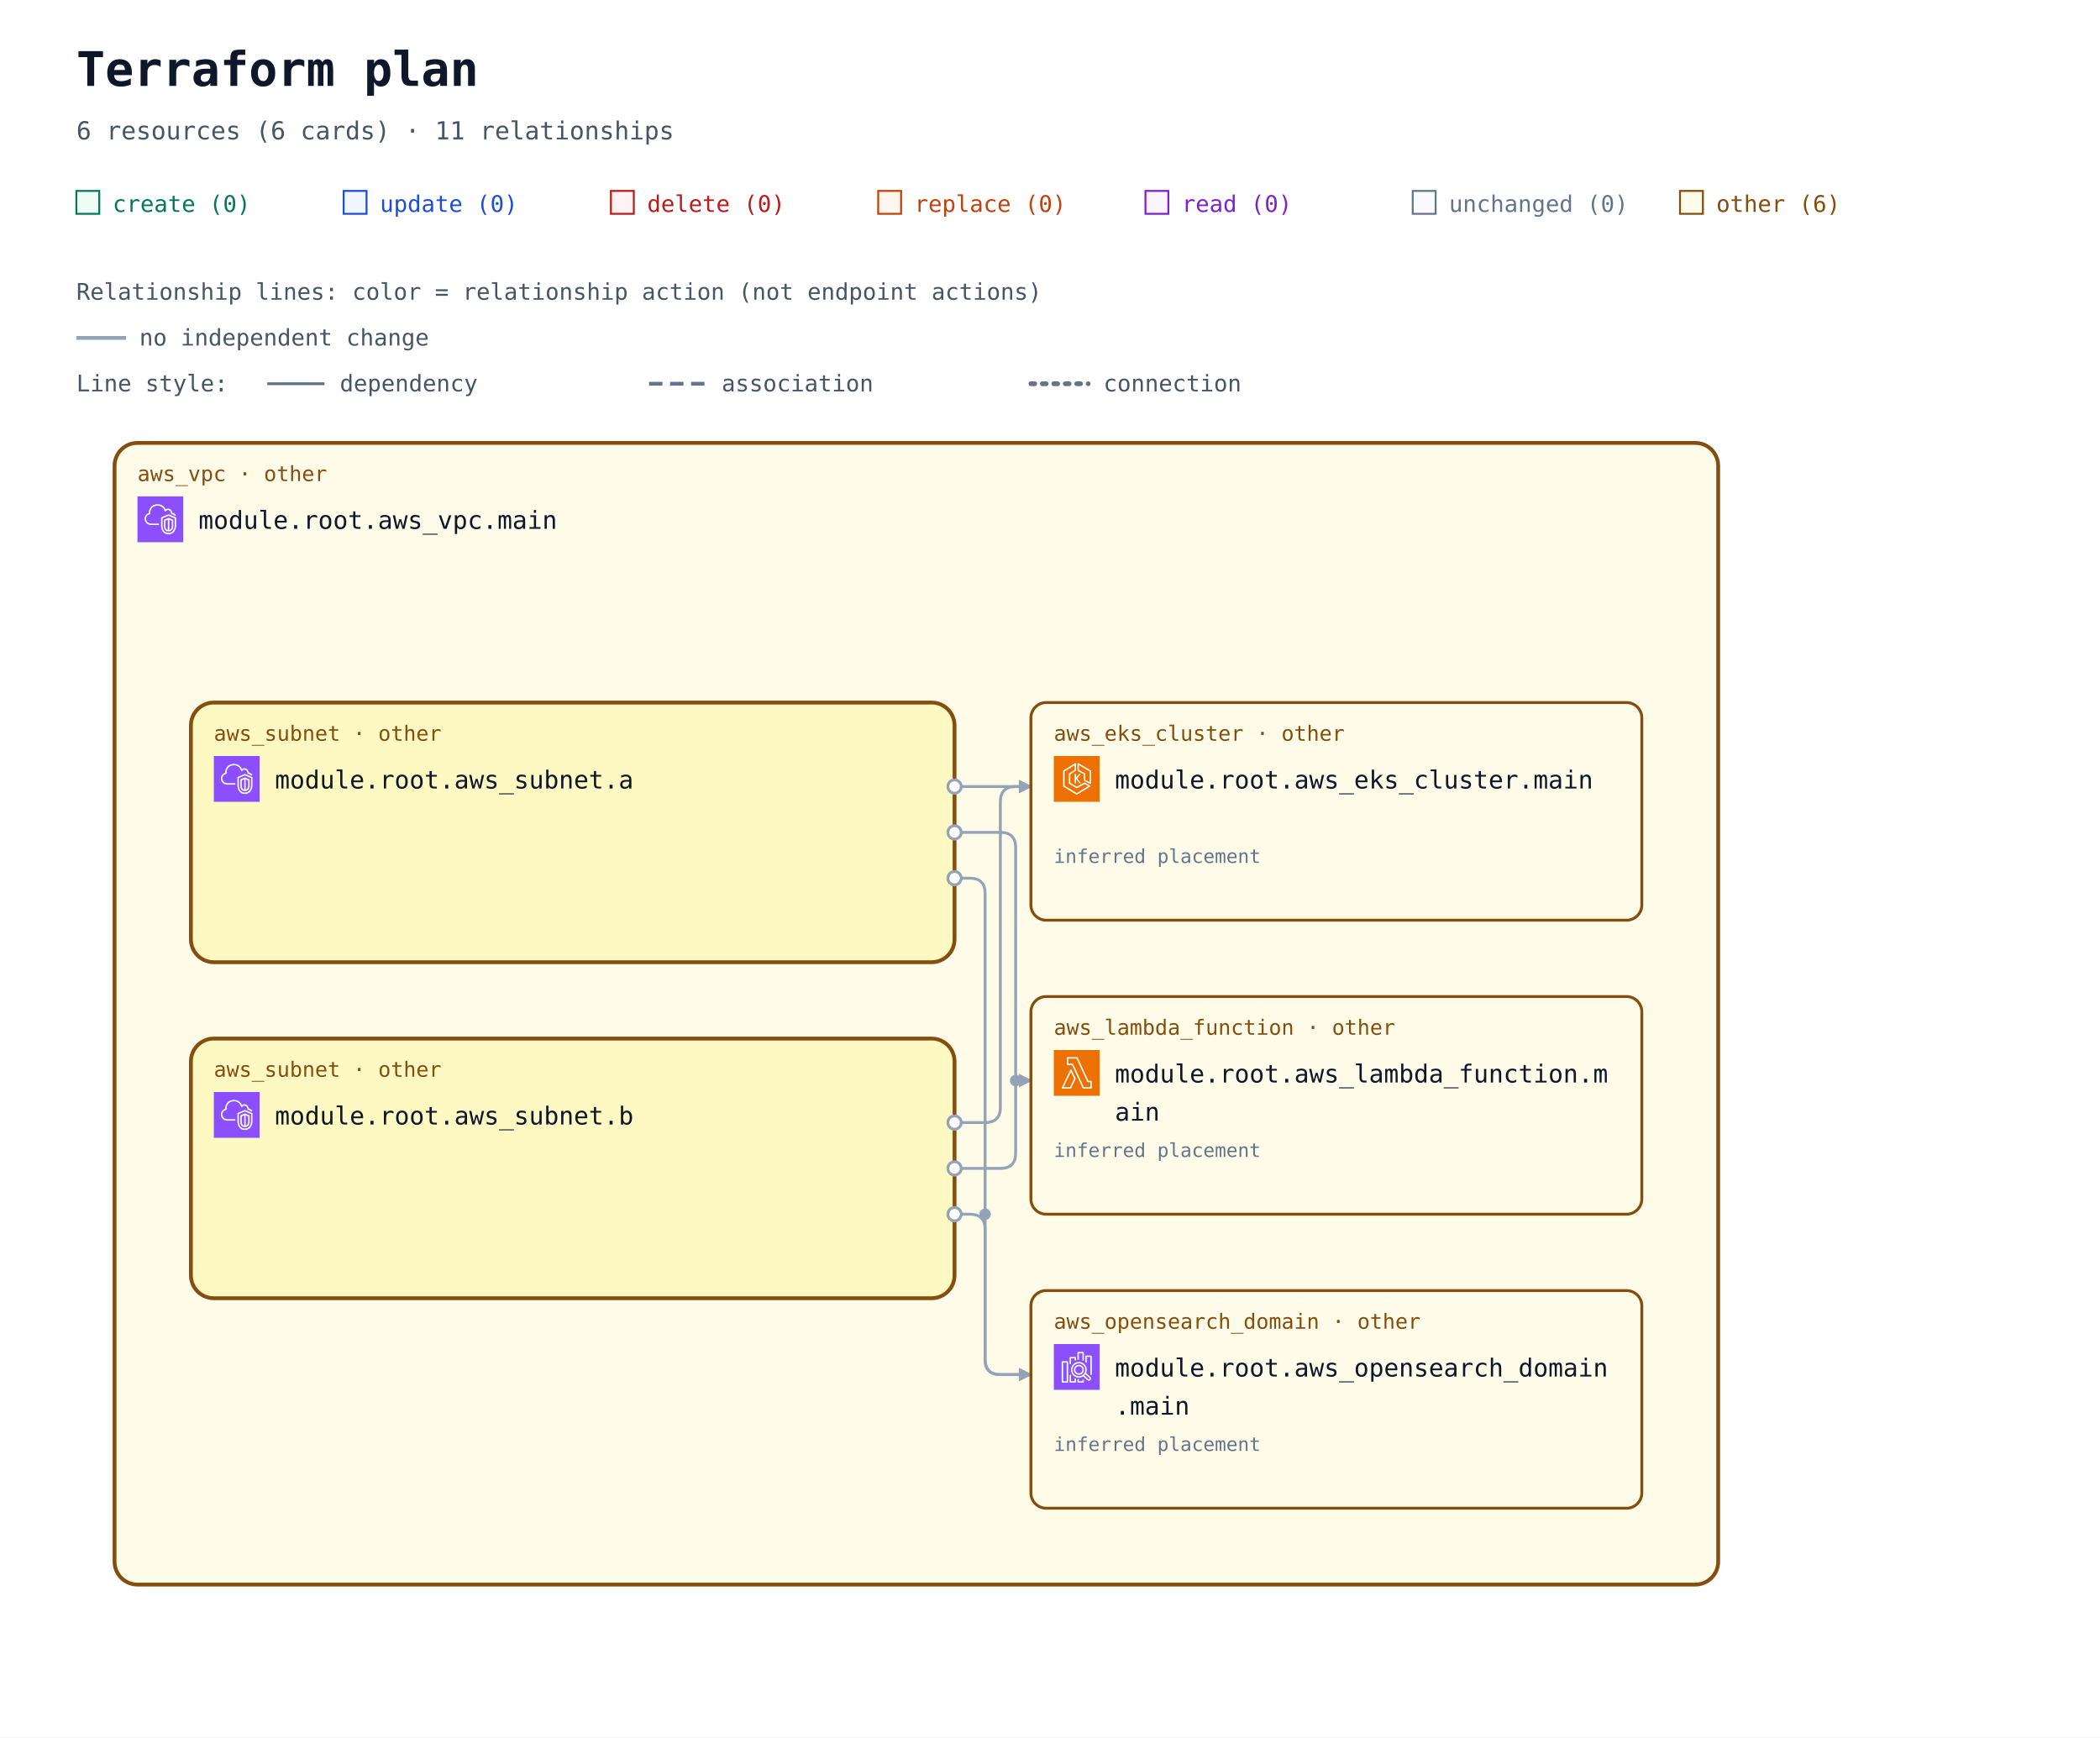
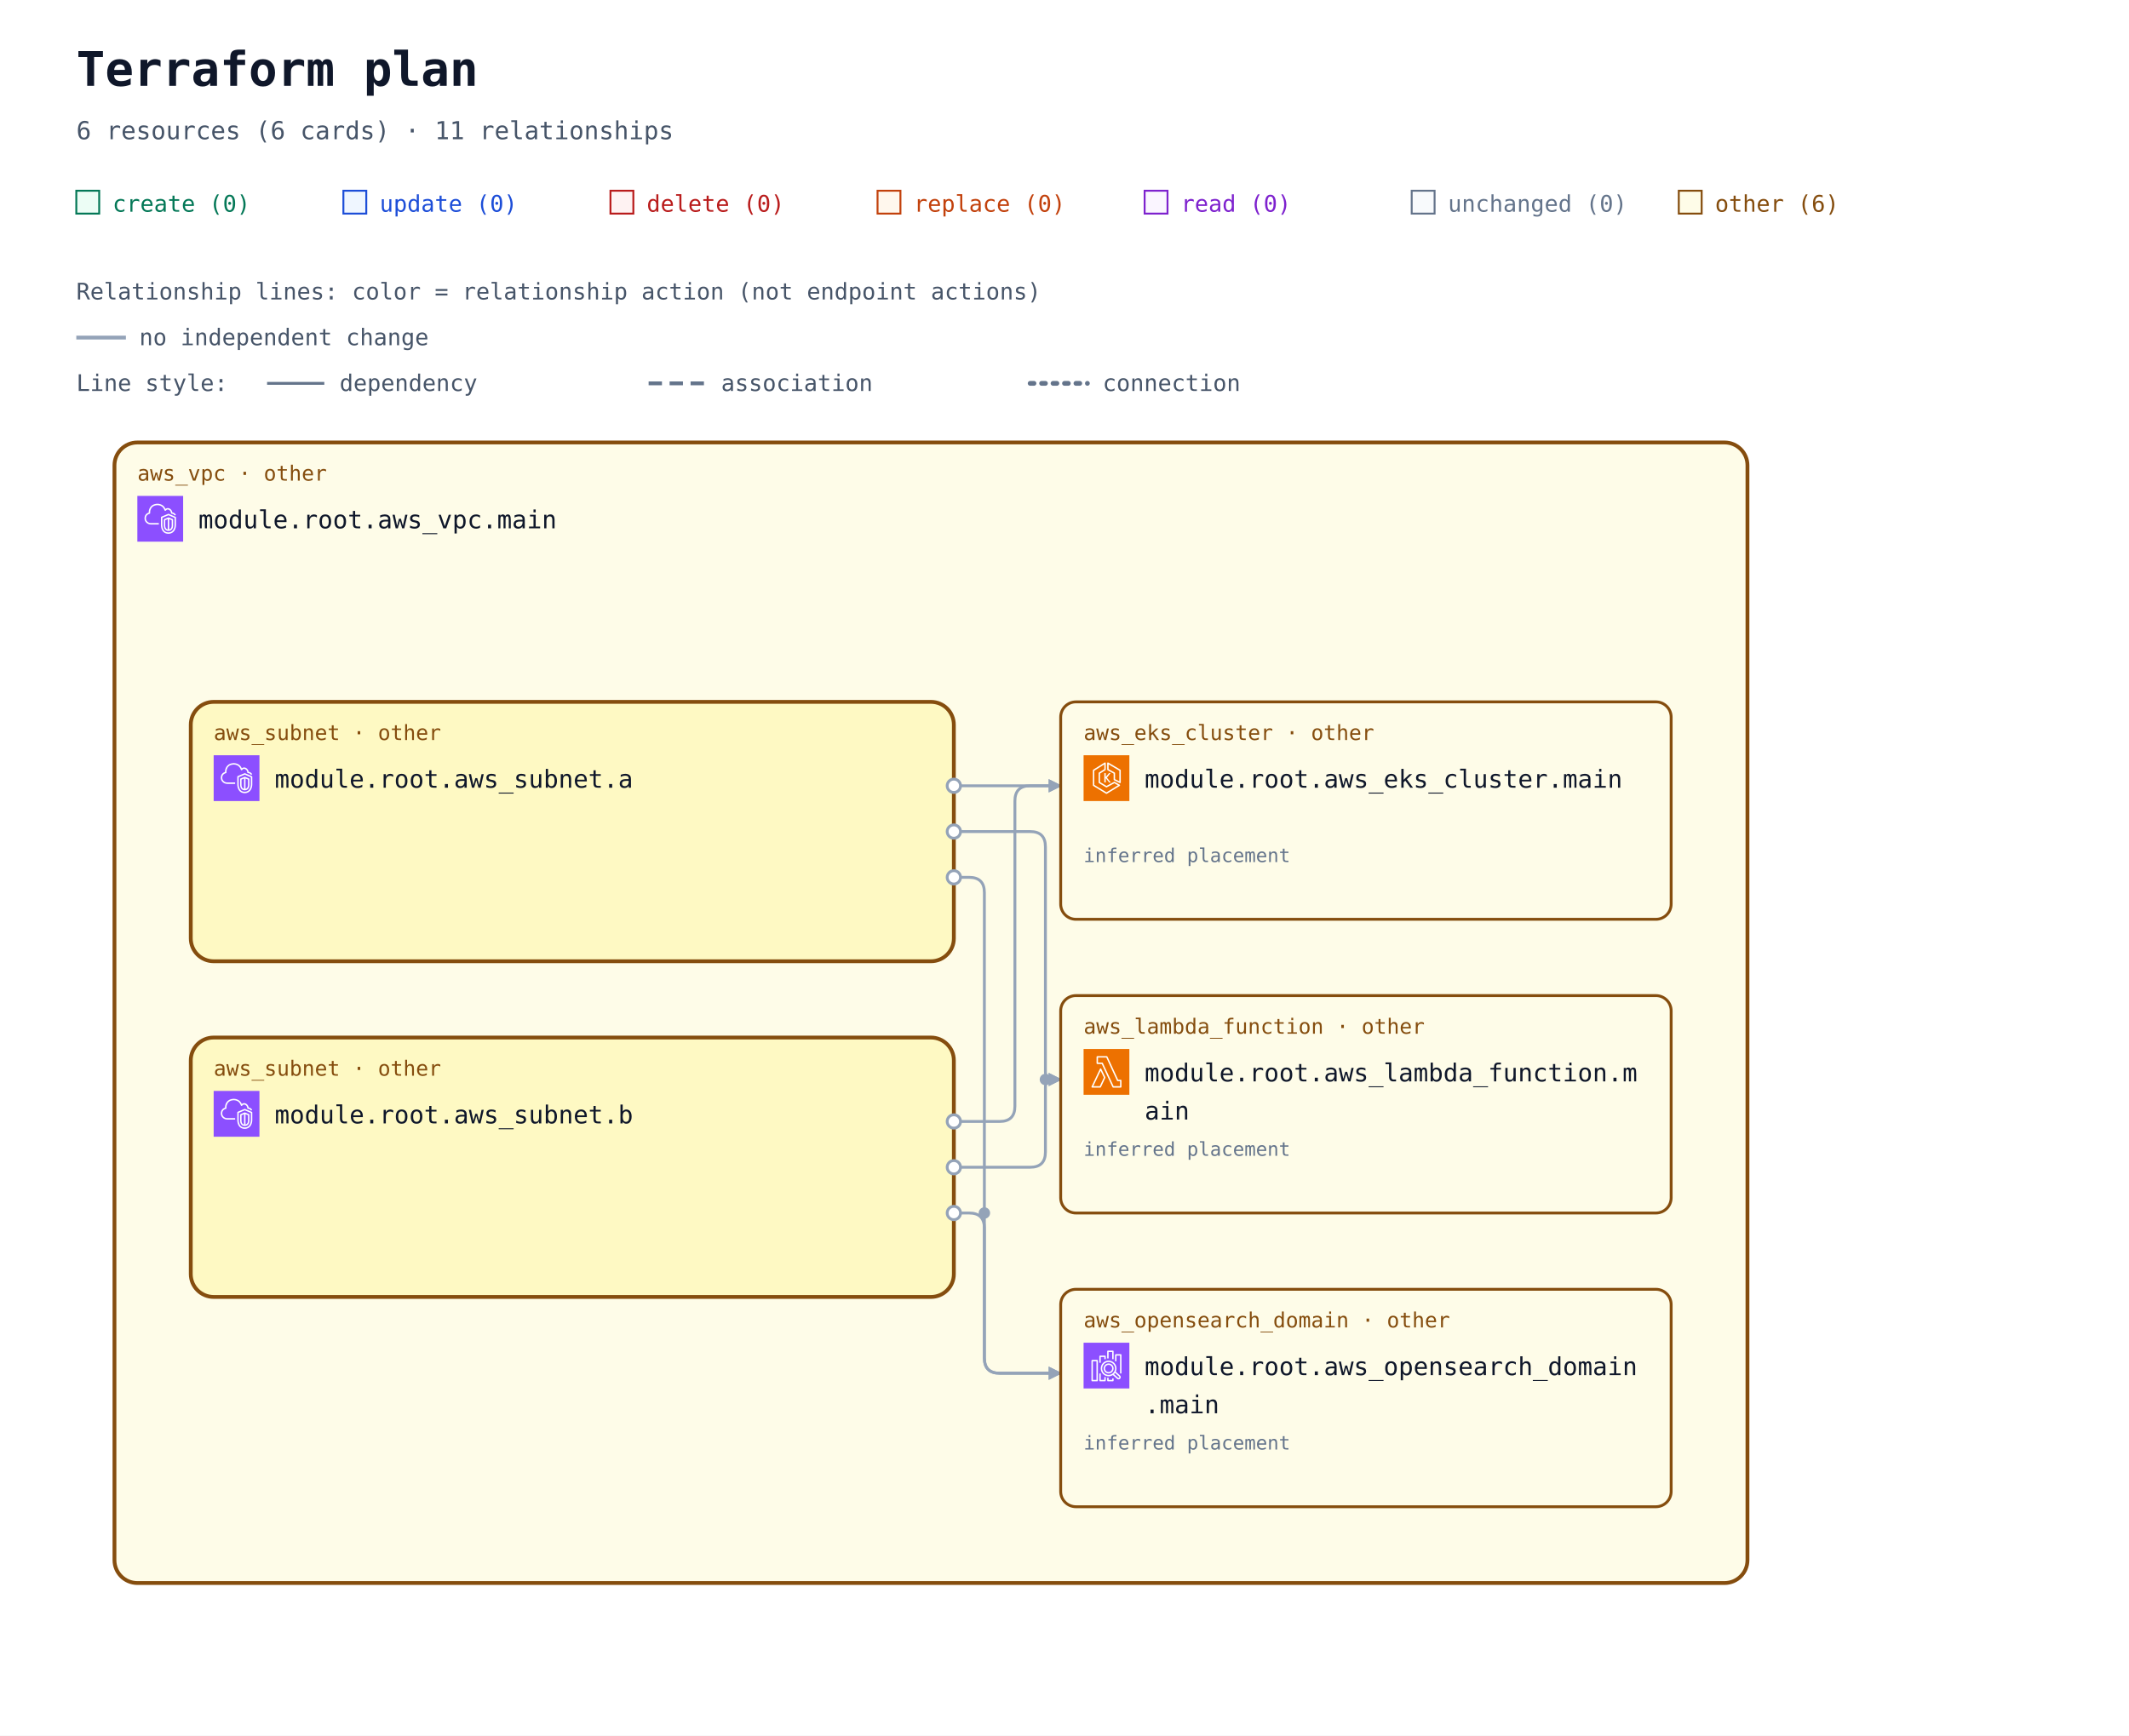
- <svg xmlns="http://www.w3.org/2000/svg" width="1100" height="910" viewBox="0 0 1100 910" role="img" aria-labelledby="title description">
+ <svg xmlns="http://www.w3.org/2000/svg" width="1116" height="910" viewBox="0 0 1116 910" role="img" aria-labelledby="title description">
  <defs>
    <marker id="arrow" viewBox="0 0 10 10" refX="9" refY="5" markerWidth="7" markerHeight="7" markerUnits="userSpaceOnUse" orient="auto-start-reverse">
      <path d="M 0 0 L 10 5 L 0 10 z" fill="#94a3b8" />
    </marker>
    <symbol id="planorama-icon-aws-eks" viewBox="0 0 64 64">
      <g>
        <g id="planorama-icon-aws-eks-local-49636f6e2d4172636869746563747572652f34382f417263685f416d617a6f6e2d456c61737469632d4b756265726e657465732d536572766963655f3438" stroke="none" stroke-width="1" fill="none" fill-rule="evenodd">
          <g id="planorama-icon-aws-eks-local-49636f6e2d4172636869746563747572652d42472f34382f436f6d70757465" fill="#ED7100">
            <rect id="planorama-icon-aws-eks-local-52656374616e676c65" x="0" y="0" width="64" height="64" />
          </g>
          <path d="M37.708,25 L32.65,31.34 L37.967,38.021 L35.752,38.021 L31,32 L31,38 L29,38 L29,25 L31,25 L31,30.241 L35.463,25 L37.708,25 Z M50,36.382 L44,33.382 L44,25 C44,24.637 43.803,24.302 43.485,24.126 L35,19.412 L35,12.75 L50,21.572 L50,36.382 Z M51.507,20.138 L34.507,10.139 C34.199,9.958 33.815,9.955 33.504,10.133 C33.192,10.311 33,10.642 33,11.001 L33,20 C33,20.363 33.197,20.698 33.515,20.874 L42,25.588 L42,34 C42,34.379 42.214,34.725 42.553,34.895 L50.553,38.895 C50.694,38.965 50.847,39 51,39 C51.183,39 51.365,38.95 51.525,38.851 C51.82,38.668 52,38.347 52,38 L52,21 C52,20.646 51.812,20.318 51.507,20.138 L51.507,20.138 Z M32,51.828 L15,41.439 L15,21.554 L29,12.805 L29,19.446 L21.47,24.152 C21.178,24.335 21,24.655 21,25 L21,38 C21,38.351 21.185,38.677 21.485,38.857 L31.485,44.857 C31.789,45.04 32.167,45.048 32.479,44.878 L42.988,39.146 L48.035,42.029 L32,51.828 Z M50.496,41.132 L43.496,37.132 C43.194,36.959 42.825,36.956 42.521,37.122 L32.023,42.848 L23,37.434 L23,25.554 L30.53,20.848 C30.822,20.665 31,20.345 31,20 L31,11.001 C31,10.637 30.803,10.303 30.484,10.126 C30.168,9.949 29.778,9.96 29.47,10.153 L13.47,20.152 C13.178,20.335 13,20.655 13,21 L13,42 C13,42.348 13.182,42.671 13.479,42.854 L31.479,53.854 C31.639,53.951 31.819,54 32,54 C32.181,54 32.361,53.951 32.521,53.854 L50.521,42.854 C50.823,42.669 51.005,42.339 51,41.985 C50.995,41.632 50.803,41.307 50.496,41.132 L50.496,41.132 Z" id="planorama-icon-aws-eks-local-416d617a6f6e2d456c61737469632d4b756265726e657465732d536572766963655f49636f6e5f34385f5371756964" fill="#FFFFFF" />
        </g>
      </g>
    </symbol>
    <symbol id="planorama-icon-aws-lambda" viewBox="0 0 64 64">
      <g>
        <g id="planorama-icon-aws-lambda-local-49636f6e2d4172636869746563747572652f34382f417263685f4157532d4c616d6264615f3438" stroke="none" stroke-width="1" fill="none" fill-rule="evenodd">
          <g id="planorama-icon-aws-lambda-local-49636f6e2d4172636869746563747572652d42472f34382f436f6d70757465" fill="#ED7100">
            <rect id="planorama-icon-aws-lambda-local-52656374616e676c65" x="0" y="0" width="64" height="64" />
          </g>
          <path d="M22.679,52 L13.574,52 L23.838,30.41 L28.4,39.861 L22.679,52 Z M24.727,27.667 C24.561,27.321 24.212,27.103 23.831,27.103 L23.828,27.103 C23.445,27.104 23.097,27.325 22.932,27.672 L11.097,52.569 C10.95,52.879 10.971,53.243 11.154,53.534 C11.335,53.824 11.654,54 11.996,54 L23.31,54 C23.695,54 24.045,53.777 24.21,53.428 L30.404,40.284 C30.533,40.01 30.532,39.692 30.399,39.42 L24.727,27.667 Z M51.008,52 L41.986,52 L26.955,19.578 C26.791,19.226 26.439,19 26.052,19 L20.128,19 L20.135,12 L31.815,12 L46.775,44.42 C46.938,44.774 47.291,45 47.679,45 L51.008,45 L51.008,52 Z M52.004,43 L48.314,43 L33.354,10.58 C33.191,10.226 32.838,10 32.451,10 L19.14,10 C18.591,10 18.145,10.447 18.144,10.999 L18.136,19.999 C18.136,20.265 18.241,20.519 18.427,20.707 C18.614,20.895 18.867,21 19.131,21 L25.417,21 L40.448,53.422 C40.611,53.774 40.963,54 41.35,54 L52.004,54 C52.555,54 53,53.552 53,53 L53,44 C53,43.448 52.555,43 52.004,43 L52.004,43 Z" id="planorama-icon-aws-lambda-local-4157532d4c616d6264615f49636f6e5f34385f5371756964" fill="#FFFFFF" />
        </g>
      </g>
    </symbol>
    <symbol id="planorama-icon-aws-search" viewBox="0 0 64 64">
      <g>
        <g id="planorama-icon-aws-search-local-49636f6e2d4172636869746563747572652f34382f417263685f416d617a6f6e2d4f70656e5365617263682d536572766963655f3438" stroke="none" stroke-width="1" fill="none" fill-rule="evenodd">
          <g id="planorama-icon-aws-search-local-49636f6e2d4172636869746563747572652d42472f34382f416e616c7974696373" fill="#8C4FFF">
            <rect id="planorama-icon-aws-search-local-52656374616e676c65" x="0" y="0" width="64" height="64" />
          </g>
          <path d="M35,41 C32.243,41 30,38.757 30,36 C30,33.243 32.243,31 35,31 C37.757,31 40,33.243 40,36 C40,38.757 37.757,41 35,41 L35,41 Z M35,29 C31.141,29 28,32.14 28,36 C28,39.86 31.141,43 35,43 C38.859,43 42,39.86 42,36 C42,32.14 38.859,29 35,29 L35,29 Z M49.71,48.919 C49.291,49.384 48.569,49.42 48.106,49.004 L42.543,43.985 C43.093,43.466 43.591,42.894 44.024,42.271 L49.625,47.316 C50.089,47.736 50.127,48.457 49.71,48.919 L49.71,48.919 Z M26,36 C26,31.038 30.037,27 35,27 C39.963,27 44,31.038 44,36 C44,40.962 39.963,45 35,45 C30.037,45 26,40.962 26,36 L26,36 Z M45.033,40.488 C45.649,39.116 46,37.6 46,36 C46,29.935 41.065,25 35,25 C28.935,25 24,29.935 24,36 C24,42.065 28.935,47 35,47 C37.191,47 39.23,46.349 40.947,45.24 L46.769,50.491 C47.366,51.027 48.116,51.292 48.863,51.292 C49.722,51.292 50.577,50.943 51.196,50.259 C52.349,48.975 52.246,46.99 50.965,45.832 L45.033,40.488 Z M53,17 L53,43 L51,43 L51,18 L46,18 L46,26 L44,26 L44,17 C44,16.448 44.447,16 45,16 L52,16 C52.553,16 53,16.448 53,17 L53,17 Z M40,50 L42,50 L42,53 C42,53.552 41.553,54 41,54 L34,54 C33.447,54 33,53.552 33,53 L33,49 L35,49 L35,52 L40,52 L40,50 Z M35,22 L33,22 L33,12 C33,11.448 33.447,11 34,11 L41,11 C41.553,11 42,11.448 42,12 L42,23 L40,23 L40,13 L35,13 L35,22 Z M29,48 L31,48 L31,53 C31,53.552 30.553,54 30,54 L23,54 C22.447,54 22,53.552 22,53 L22,43 L24,43 L24,52 L29,52 L29,48 Z M24,28 L22,28 L22,19 C22,18.448 22.447,18 23,18 L30,18 C30.553,18 31,18.448 31,19 L31,23 L29,23 L29,20 L24,20 L24,28 Z M13,52 L18,52 L18,26 L13,26 L13,52 Z M19,24 L12,24 C11.447,24 11,24.448 11,25 L11,53 C11,53.552 11.447,54 12,54 L19,54 C19.553,54 20,53.552 20,53 L20,25 C20,24.448 19.553,24 19,24 L19,24 Z" id="planorama-icon-aws-search-local-416d617a6f6e2d4f70656e5365617263682d536572766963655f49636f6e5f34385f5371756964" fill="#FFFFFF" />
        </g>
      </g>
    </symbol>
    <symbol id="planorama-icon-aws-vpc" viewBox="0 0 64 64">
      <g>
        <g id="planorama-icon-aws-vpc-local-49636f6e2d4172636869746563747572652f34382f417263685f416d617a6f6e2d5669727475616c2d507269766174652d436c6f75645f3438" stroke="none" stroke-width="1" fill="none" fill-rule="evenodd">
          <g id="planorama-icon-aws-vpc-local-49636f6e2d4172636869746563747572652d42472f34382f4e6574776f726b696e672d436f6e74656e742d44656c6976657279" fill="#8C4FFF">
            <rect id="planorama-icon-aws-vpc-local-52656374616e676c65" x="0" y="0" width="64" height="64" />
          </g>
          <path d="M48,33.977 L44.499,32.508 L44.499,46.878 C47.906,46.147 47.998,42.181 48,41.995 L48,33.977 Z M42.499,46.923 L42.499,32.508 L39,33.977 L39,42.004 C39.008,42.466 39.183,46.339 42.499,46.923 L42.499,46.923 Z M43.112,30.082 C43.358,29.977 43.638,29.978 43.886,30.081 L49.387,32.39 C49.759,32.546 50,32.909 50,33.312 L50,42.004 C49.978,44.431 48.562,49.004 43.37,49.004 C38.393,49.004 37.026,44.432 37,42.015 L37,33.312 C37,32.909 37.241,32.546 37.613,32.39 L43.112,30.082 Z M52,30.792 L43.492,27.092 L35,30.668 L35,41.025 C34.999,41.09 34.963,46.009 37.807,48.894 C39.187,50.294 41.059,51.004 43.37,51.004 C51.808,51.004 51.996,41.425 52,41.018 L52,30.792 Z M54,30.136 L54,41.025 C53.973,45.173 51.716,53.004 43.37,53.004 C40.498,53.004 38.145,52.09 36.373,50.288 C32.941,46.797 32.996,41.243 33,41.008 L33,30.004 C33,29.602 33.241,29.238 33.612,29.082 L43.111,25.082 C43.363,24.976 43.647,24.978 43.897,25.087 L53.398,29.219 C53.764,29.378 54,29.738 54,30.136 L54,30.136 Z M19,38.004 L30,38.004 L30,40.004 L19,40.004 C14.216,40.004 10.271,36.483 10.02,31.988 C10.002,31.813 10,31.599 10,31.385 C10,26.086 13.654,24.038 15.919,23.278 C15.902,23.063 15.891,22.843 15.891,22.626 C15.891,18.039 18.658,13.701 22.621,12.079 C27.58,10.049 33.235,10.937 36.695,14.285 C37.718,15.282 38.604,16.596 39.343,18.206 C40.299,17.422 41.392,17.004 42.523,17.004 C45.234,17.004 48.281,19.296 48.9,23.062 C51.069,23.344 52.936,24.639 53.896,26.582 L52.104,27.469 C51.34,25.925 49.806,25.004 48,25.004 C47.471,25.004 47.033,24.591 47.002,24.063 C46.807,20.762 44.275,19.004 42.523,19.004 C41.55,19.004 40.582,19.574 39.797,20.608 C39.575,20.899 39.215,21.048 38.852,20.993 C38.49,20.938 38.187,20.691 38.062,20.348 C37.327,18.346 36.398,16.789 35.302,15.72 C32.406,12.917 27.615,12.196 23.379,13.93 C19.775,15.405 17.891,19.421 17.891,22.626 C17.891,23.026 17.947,23.503 17.993,23.886 C18.053,24.386 17.73,24.853 17.24,24.975 C15.283,25.459 12,26.937 12,31.385 C12,31.535 11.998,31.685 12.013,31.836 C12.209,35.312 15.276,38.004 19,38.004 L19,38.004 Z" id="planorama-icon-aws-vpc-local-416d617a6f6e2d5669727475616c2d507269766174652d436c6f75645f49636f6e5f34385f5371756964" fill="#FFFFFF" />
        </g>
      </g>
    </symbol>
-     <mask id="container-occlusion-0" maskUnits="userSpaceOnUse" maskContentUnits="userSpaceOnUse" x="0" y="0" width="1100" height="838" style="mask-type:luminance">
-       <rect width="1100" height="838" fill="white" />
+     <mask id="container-occlusion-0" maskUnits="userSpaceOnUse" maskContentUnits="userSpaceOnUse" x="0" y="0" width="1116" height="838" style="mask-type:luminance">
+       <rect width="1116" height="838" fill="white" />
      <rect x="98" y="294" width="404" height="140" rx="14" fill="black" />
    </mask>
-     <mask id="container-occlusion-1" maskUnits="userSpaceOnUse" maskContentUnits="userSpaceOnUse" x="0" y="0" width="1100" height="838" style="mask-type:luminance">
-       <rect width="1100" height="838" fill="white" />
+     <mask id="container-occlusion-1" maskUnits="userSpaceOnUse" maskContentUnits="userSpaceOnUse" x="0" y="0" width="1116" height="838" style="mask-type:luminance">
+       <rect width="1116" height="838" fill="white" />
      <rect x="98" y="470" width="404" height="140" rx="14" fill="black" />
    </mask>
  </defs>
  <rect width="100%" height="100%" fill="#ffffff" />
  <g font-family="ui-monospace, SFMono-Regular, Consolas, monospace">
    <text x="40" y="45" font-size="25" font-weight="700" fill="#0f172a">Terraform plan</text>
    <text x="40" y="73" font-size="13" fill="#475569">6 resources (6 cards) · 11 relationships</text>
    <rect x="40" y="100" width="12" height="12" fill="#ecfdf5" stroke="#047857" />
    <text x="59" y="111" font-size="12" fill="#047857">create (0)</text>
    <rect x="180" y="100" width="12" height="12" fill="#eff6ff" stroke="#1d4ed8" />
    <text x="199" y="111" font-size="12" fill="#1d4ed8">update (0)</text>
    <rect x="320" y="100" width="12" height="12" fill="#fef2f2" stroke="#b91c1c" />
    <text x="339" y="111" font-size="12" fill="#b91c1c">delete (0)</text>
    <rect x="460" y="100" width="12" height="12" fill="#fff7ed" stroke="#c2410c" />
    <text x="479" y="111" font-size="12" fill="#c2410c">replace (0)</text>
    <rect x="600" y="100" width="12" height="12" fill="#faf5ff" stroke="#7e22ce" />
    <text x="619" y="111" font-size="12" fill="#7e22ce">read (0)</text>
    <rect x="740" y="100" width="12" height="12" fill="#f8fafc" stroke="#64748b" />
    <text x="759" y="111" font-size="12" fill="#64748b">unchanged (0)</text>
    <rect x="880" y="100" width="12" height="12" fill="#fefce8" stroke="#854d0e" />
    <text x="899" y="111" font-size="12" fill="#854d0e">other (6)</text>
    <g id="relationship-legend" font-size="12" fill="#475569">
      <text x="40" y="157">Relationship lines: color = relationship action (not endpoint actions)</text>
      <path d="M 40 177 H 66" stroke="#94a3b8" stroke-width="2" />
      <text x="73" y="181">no independent change</text>
      <text x="40" y="205">Line style:</text>
      <path d="M 140 201 H 170" stroke="#64748b" stroke-width="1.5" />
      <text x="178" y="205">dependency</text>
      <path d="M 340 201 H 370" stroke="#64748b" stroke-width="2" stroke-dasharray="7 4" />
      <text x="378" y="205">association</text>
      <path d="M 540 201 H 570" stroke="#64748b" stroke-width="2.5" stroke-dasharray="2 4" stroke-linecap="round" />
      <text x="578" y="205">connection</text>
    </g>
    <g transform="translate(0 72)">
      <g data-architecture="true" transform="translate(0 0)">
        <g data-container="resource-6177735f7670632e6d61696e-current">
-           <rect x="60" y="160" width="840" height="598" rx="12" fill="#fefce8" stroke="#854d0e" stroke-width="2" data-mode="managed" />
+           <rect x="60" y="160" width="856" height="598" rx="12" fill="#fefce8" stroke="#854d0e" stroke-width="2" data-mode="managed" />
        </g>
        <g data-container="resource-6177735f7375626e65742e61-current">
          <rect x="100" y="296" width="400" height="136" rx="12" fill="#fef9c3" stroke="#854d0e" stroke-width="2" data-mode="managed" />
        </g>
        <g data-container="resource-6177735f7375626e65742e62-current">
          <rect x="100" y="472" width="400" height="136" rx="12" fill="#fef9c3" stroke="#854d0e" stroke-width="2" data-mode="managed" />
        </g>
-         <path d="M 500 340 L 540 340 " data-edge-kind="dependency" data-directionality="directed" data-source="resource-6177735f7375626e65742e61-current" data-target="resource-6177735f656b735f636c75737465722e6d61696e-current" fill="none" stroke="#94a3b8" stroke-width="1.5" stroke-linejoin="round" marker-end="url(#arrow)" mask="url(#container-occlusion-1)" />
-         <path d="M 500 364 L 524 364 Q 532 364 532 372 L 532 490 Q 532 494 536 494 L 540 494 " data-edge-kind="dependency" data-directionality="directed" data-source="resource-6177735f7375626e65742e61-current" data-target="resource-6177735f6c616d6264615f66756e6374696f6e2e6d61696e-current" fill="none" stroke="#94a3b8" stroke-width="1.5" stroke-linejoin="round" marker-end="url(#arrow)" mask="url(#container-occlusion-1)" />
-         <path d="M 500 388 L 508 388 Q 516 388 516 396 L 516 640 Q 516 648 524 648 L 540 648 " data-edge-kind="dependency" data-directionality="directed" data-source="resource-6177735f7375626e65742e61-current" data-target="resource-6177735f6f70656e7365617263685f646f6d61696e2e6d61696e-current" fill="none" stroke="#94a3b8" stroke-width="1.5" stroke-linejoin="round" marker-end="url(#arrow)" mask="url(#container-occlusion-1)" />
-         <path d="M 500 516 L 516 516 Q 524 516 524 508 L 524 348 Q 524 340 532 340 L 540 340 " data-edge-kind="dependency" data-directionality="directed" data-source="resource-6177735f7375626e65742e62-current" data-target="resource-6177735f656b735f636c75737465722e6d61696e-current" fill="none" stroke="#94a3b8" stroke-width="1.5" stroke-linejoin="round" marker-end="url(#arrow)" mask="url(#container-occlusion-0)" />
-         <path d="M 500 540 L 524 540 Q 532 540 532 532 L 532 498 Q 532 494 536 494 L 540 494 " data-edge-kind="dependency" data-directionality="directed" data-source="resource-6177735f7375626e65742e62-current" data-target="resource-6177735f6c616d6264615f66756e6374696f6e2e6d61696e-current" fill="none" stroke="#94a3b8" stroke-width="1.5" stroke-linejoin="round" marker-end="url(#arrow)" mask="url(#container-occlusion-0)" />
-         <path d="M 500 564 L 508 564 Q 516 564 516 572 L 516 640 Q 516 648 524 648 L 540 648 " data-edge-kind="dependency" data-directionality="directed" data-source="resource-6177735f7375626e65742e62-current" data-target="resource-6177735f6f70656e7365617263685f646f6d61696e2e6d61696e-current" fill="none" stroke="#94a3b8" stroke-width="1.5" stroke-linejoin="round" marker-end="url(#arrow)" mask="url(#container-occlusion-0)" />
+         <path d="M 500 340 L 556 340 " data-edge-kind="dependency" data-directionality="directed" data-source="resource-6177735f7375626e65742e61-current" data-target="resource-6177735f656b735f636c75737465722e6d61696e-current" fill="none" stroke="#94a3b8" stroke-width="1.5" stroke-linejoin="round" marker-end="url(#arrow)" mask="url(#container-occlusion-1)" />
+         <path d="M 500 364 L 540 364 Q 548 364 548 372 L 548 490 Q 548 494 552 494 L 556 494 " data-edge-kind="dependency" data-directionality="directed" data-source="resource-6177735f7375626e65742e61-current" data-target="resource-6177735f6c616d6264615f66756e6374696f6e2e6d61696e-current" fill="none" stroke="#94a3b8" stroke-width="1.5" stroke-linejoin="round" marker-end="url(#arrow)" mask="url(#container-occlusion-1)" />
+         <path d="M 500 388 L 508 388 Q 516 388 516 396 L 516 640 Q 516 648 524 648 L 556 648 " data-edge-kind="dependency" data-directionality="directed" data-source="resource-6177735f7375626e65742e61-current" data-target="resource-6177735f6f70656e7365617263685f646f6d61696e2e6d61696e-current" fill="none" stroke="#94a3b8" stroke-width="1.5" stroke-linejoin="round" marker-end="url(#arrow)" mask="url(#container-occlusion-1)" />
+         <path d="M 500 516 L 524 516 Q 532 516 532 508 L 532 348 Q 532 340 540 340 L 556 340 " data-edge-kind="dependency" data-directionality="directed" data-source="resource-6177735f7375626e65742e62-current" data-target="resource-6177735f656b735f636c75737465722e6d61696e-current" fill="none" stroke="#94a3b8" stroke-width="1.5" stroke-linejoin="round" marker-end="url(#arrow)" mask="url(#container-occlusion-0)" />
+         <path d="M 500 540 L 540 540 Q 548 540 548 532 L 548 498 Q 548 494 552 494 L 556 494 " data-edge-kind="dependency" data-directionality="directed" data-source="resource-6177735f7375626e65742e62-current" data-target="resource-6177735f6c616d6264615f66756e6374696f6e2e6d61696e-current" fill="none" stroke="#94a3b8" stroke-width="1.5" stroke-linejoin="round" marker-end="url(#arrow)" mask="url(#container-occlusion-0)" />
+         <path d="M 500 564 L 508 564 Q 516 564 516 572 L 516 640 Q 516 648 524 648 L 556 648 " data-edge-kind="dependency" data-directionality="directed" data-source="resource-6177735f7375626e65742e62-current" data-target="resource-6177735f6f70656e7365617263685f646f6d61696e2e6d61696e-current" fill="none" stroke="#94a3b8" stroke-width="1.5" stroke-linejoin="round" marker-end="url(#arrow)" mask="url(#container-occlusion-0)" />
        <g data-edge-kind="containment" data-source="resource-6177735f7670632e6d61696e-current" data-target="resource-6177735f7375626e65742e61-current" />
        <g data-edge-kind="containment" data-source="resource-6177735f7670632e6d61696e-current" data-target="resource-6177735f7375626e65742e62-current" />
        <g data-edge-kind="containment" data-source="resource-6177735f7670632e6d61696e-current" data-target="resource-6177735f656b735f636c75737465722e6d61696e-current" />
        <g data-edge-kind="containment" data-source="resource-6177735f7670632e6d61696e-current" data-target="resource-6177735f6c616d6264615f66756e6374696f6e2e6d61696e-current" />
        <g data-edge-kind="containment" data-source="resource-6177735f7670632e6d61696e-current" data-target="resource-6177735f6f70656e7365617263685f646f6d61696e2e6d61696e-current" />
        <circle cx="516" cy="564" r="3" fill="#94a3b8" mask="url(#container-occlusion-0)" />
-         <circle cx="532" cy="494" r="3" fill="#94a3b8" mask="url(#container-occlusion-1)" />
+         <circle cx="548" cy="494" r="3" fill="#94a3b8" mask="url(#container-occlusion-1)" />
        <g id="resource-6177735f656b735f636c75737465722e6d61696e-current" data-architecture-id="terraform:6177735f656b735f636c75737465722e6d61696e-current" data-qualified-address="module.root.aws_eks_cluster.main" data-terraform-address="aws_eks_cluster.main">
-           <rect x="540" y="296" width="320" height="114" rx="8" fill="#fefce8" stroke="#854d0e" stroke-width="1.5" data-mode="managed" />
-           <text x="552" y="316" font-size="11" fill="#854d0e">aws_eks_cluster · other</text>
-           <use href="#planorama-icon-aws-eks" x="552" y="324" width="24" height="24" aria-hidden="true" />
-           <text x="584" y="341" font-size="13" fill="#0f172a">module.root.aws_eks_cluster.main</text>
-           <text x="552" y="398" font-size="10" fill="#64748b" data-role="controller" />
-           <text x="552" y="380" font-size="10" fill="#64748b" data-placement="inferred">inferred placement</text>
+           <rect x="556" y="296" width="320" height="114" rx="8" fill="#fefce8" stroke="#854d0e" stroke-width="1.5" data-mode="managed" />
+           <text x="568" y="316" font-size="11" fill="#854d0e">aws_eks_cluster · other</text>
+           <use href="#planorama-icon-aws-eks" x="568" y="324" width="24" height="24" aria-hidden="true" />
+           <text x="600" y="341" font-size="13" fill="#0f172a">module.root.aws_eks_cluster.main</text>
+           <text x="568" y="398" font-size="10" fill="#64748b" data-role="controller" />
+           <text x="568" y="380" font-size="10" fill="#64748b" data-placement="inferred">inferred placement</text>
        </g>
        <g id="resource-6177735f6c616d6264615f66756e6374696f6e2e6d61696e-current" data-architecture-id="terraform:6177735f6c616d6264615f66756e6374696f6e2e6d61696e-current" data-qualified-address="module.root.aws_lambda_function.main" data-terraform-address="aws_lambda_function.main">
-           <rect x="540" y="450" width="320" height="114" rx="8" fill="#fefce8" stroke="#854d0e" stroke-width="1.5" data-mode="managed" />
-           <text x="552" y="470" font-size="11" fill="#854d0e">aws_lambda_function · other</text>
-           <use href="#planorama-icon-aws-lambda" x="552" y="478" width="24" height="24" aria-hidden="true" />
-           <text x="584" y="495" font-size="13" fill="#0f172a">module.root.aws_lambda_function.m</text>
-           <text x="584" y="515" font-size="13" fill="#0f172a">ain</text>
-           <text x="552" y="552" font-size="10" fill="#64748b" />
-           <text x="552" y="534" font-size="10" fill="#64748b" data-placement="inferred">inferred placement</text>
+           <rect x="556" y="450" width="320" height="114" rx="8" fill="#fefce8" stroke="#854d0e" stroke-width="1.5" data-mode="managed" />
+           <text x="568" y="470" font-size="11" fill="#854d0e">aws_lambda_function · other</text>
+           <use href="#planorama-icon-aws-lambda" x="568" y="478" width="24" height="24" aria-hidden="true" />
+           <text x="600" y="495" font-size="13" fill="#0f172a">module.root.aws_lambda_function.m</text>
+           <text x="600" y="515" font-size="13" fill="#0f172a">ain</text>
+           <text x="568" y="552" font-size="10" fill="#64748b" />
+           <text x="568" y="534" font-size="10" fill="#64748b" data-placement="inferred">inferred placement</text>
        </g>
        <g id="resource-6177735f6f70656e7365617263685f646f6d61696e2e6d61696e-current" data-architecture-id="terraform:6177735f6f70656e7365617263685f646f6d61696e2e6d61696e-current" data-qualified-address="module.root.aws_opensearch_domain.main" data-terraform-address="aws_opensearch_domain.main">
-           <rect x="540" y="604" width="320" height="114" rx="8" fill="#fefce8" stroke="#854d0e" stroke-width="1.5" data-mode="managed" />
-           <text x="552" y="624" font-size="11" fill="#854d0e">aws_opensearch_domain · other</text>
-           <use href="#planorama-icon-aws-search" x="552" y="632" width="24" height="24" aria-hidden="true" />
-           <text x="584" y="649" font-size="13" fill="#0f172a">module.root.aws_opensearch_domain</text>
-           <text x="584" y="669" font-size="13" fill="#0f172a">.main</text>
-           <text x="552" y="706" font-size="10" fill="#64748b" />
-           <text x="552" y="688" font-size="10" fill="#64748b" data-placement="inferred">inferred placement</text>
+           <rect x="556" y="604" width="320" height="114" rx="8" fill="#fefce8" stroke="#854d0e" stroke-width="1.5" data-mode="managed" />
+           <text x="568" y="624" font-size="11" fill="#854d0e">aws_opensearch_domain · other</text>
+           <use href="#planorama-icon-aws-search" x="568" y="632" width="24" height="24" aria-hidden="true" />
+           <text x="600" y="649" font-size="13" fill="#0f172a">module.root.aws_opensearch_domain</text>
+           <text x="600" y="669" font-size="13" fill="#0f172a">.main</text>
+           <text x="568" y="706" font-size="10" fill="#64748b" />
+           <text x="568" y="688" font-size="10" fill="#64748b" data-placement="inferred">inferred placement</text>
        </g>
        <g id="resource-6177735f7375626e65742e61-current" data-architecture-id="terraform:6177735f7375626e65742e61-current" data-qualified-address="module.root.aws_subnet.a" data-terraform-address="aws_subnet.a">
          <text x="112" y="316" font-size="11" fill="#854d0e">aws_subnet · other</text>
          <use href="#planorama-icon-aws-vpc" x="112" y="324" width="24" height="24" aria-hidden="true" />
          <text x="144" y="341" font-size="13" fill="#0f172a">module.root.aws_subnet.a</text>
          <text x="112" y="380" font-size="10" fill="#64748b" />
        </g>
        <g id="resource-6177735f7375626e65742e62-current" data-architecture-id="terraform:6177735f7375626e65742e62-current" data-qualified-address="module.root.aws_subnet.b" data-terraform-address="aws_subnet.b">
          <text x="112" y="492" font-size="11" fill="#854d0e">aws_subnet · other</text>
          <use href="#planorama-icon-aws-vpc" x="112" y="500" width="24" height="24" aria-hidden="true" />
          <text x="144" y="517" font-size="13" fill="#0f172a">module.root.aws_subnet.b</text>
          <text x="112" y="556" font-size="10" fill="#64748b" />
        </g>
        <g id="resource-6177735f7670632e6d61696e-current" data-architecture-id="terraform:6177735f7670632e6d61696e-current" data-qualified-address="module.root.aws_vpc.main" data-terraform-address="aws_vpc.main">
          <text x="72" y="180" font-size="11" fill="#854d0e">aws_vpc · other</text>
          <use href="#planorama-icon-aws-vpc" x="72" y="188" width="24" height="24" aria-hidden="true" />
          <text x="104" y="205" font-size="13" fill="#0f172a">module.root.aws_vpc.main</text>
          <text x="72" y="244" font-size="10" fill="#64748b" />
        </g>
        <g data-endpoints="true" data-source="resource-6177735f7375626e65742e61-current" data-target="resource-6177735f656b735f636c75737465722e6d61696e-current" aria-hidden="true">
          <circle data-endpoint="source" cx="500" cy="340" r="3.5" fill="#ffffff" stroke="#94a3b8" stroke-width="1.5" />
        </g>
        <g data-endpoints="true" data-source="resource-6177735f7375626e65742e61-current" data-target="resource-6177735f6c616d6264615f66756e6374696f6e2e6d61696e-current" aria-hidden="true">
          <circle data-endpoint="source" cx="500" cy="364" r="3.5" fill="#ffffff" stroke="#94a3b8" stroke-width="1.5" />
        </g>
        <g data-endpoints="true" data-source="resource-6177735f7375626e65742e61-current" data-target="resource-6177735f6f70656e7365617263685f646f6d61696e2e6d61696e-current" aria-hidden="true">
          <circle data-endpoint="source" cx="500" cy="388" r="3.5" fill="#ffffff" stroke="#94a3b8" stroke-width="1.5" />
        </g>
        <g data-endpoints="true" data-source="resource-6177735f7375626e65742e62-current" data-target="resource-6177735f656b735f636c75737465722e6d61696e-current" aria-hidden="true">
          <circle data-endpoint="source" cx="500" cy="516" r="3.5" fill="#ffffff" stroke="#94a3b8" stroke-width="1.5" />
        </g>
        <g data-endpoints="true" data-source="resource-6177735f7375626e65742e62-current" data-target="resource-6177735f6c616d6264615f66756e6374696f6e2e6d61696e-current" aria-hidden="true">
          <circle data-endpoint="source" cx="500" cy="540" r="3.5" fill="#ffffff" stroke="#94a3b8" stroke-width="1.5" />
        </g>
        <g data-endpoints="true" data-source="resource-6177735f7375626e65742e62-current" data-target="resource-6177735f6f70656e7365617263685f646f6d61696e2e6d61696e-current" aria-hidden="true">
          <circle data-endpoint="source" cx="500" cy="564" r="3.5" fill="#ffffff" stroke="#94a3b8" stroke-width="1.5" />
        </g>
      </g>
    </g>
  </g>
</svg>
